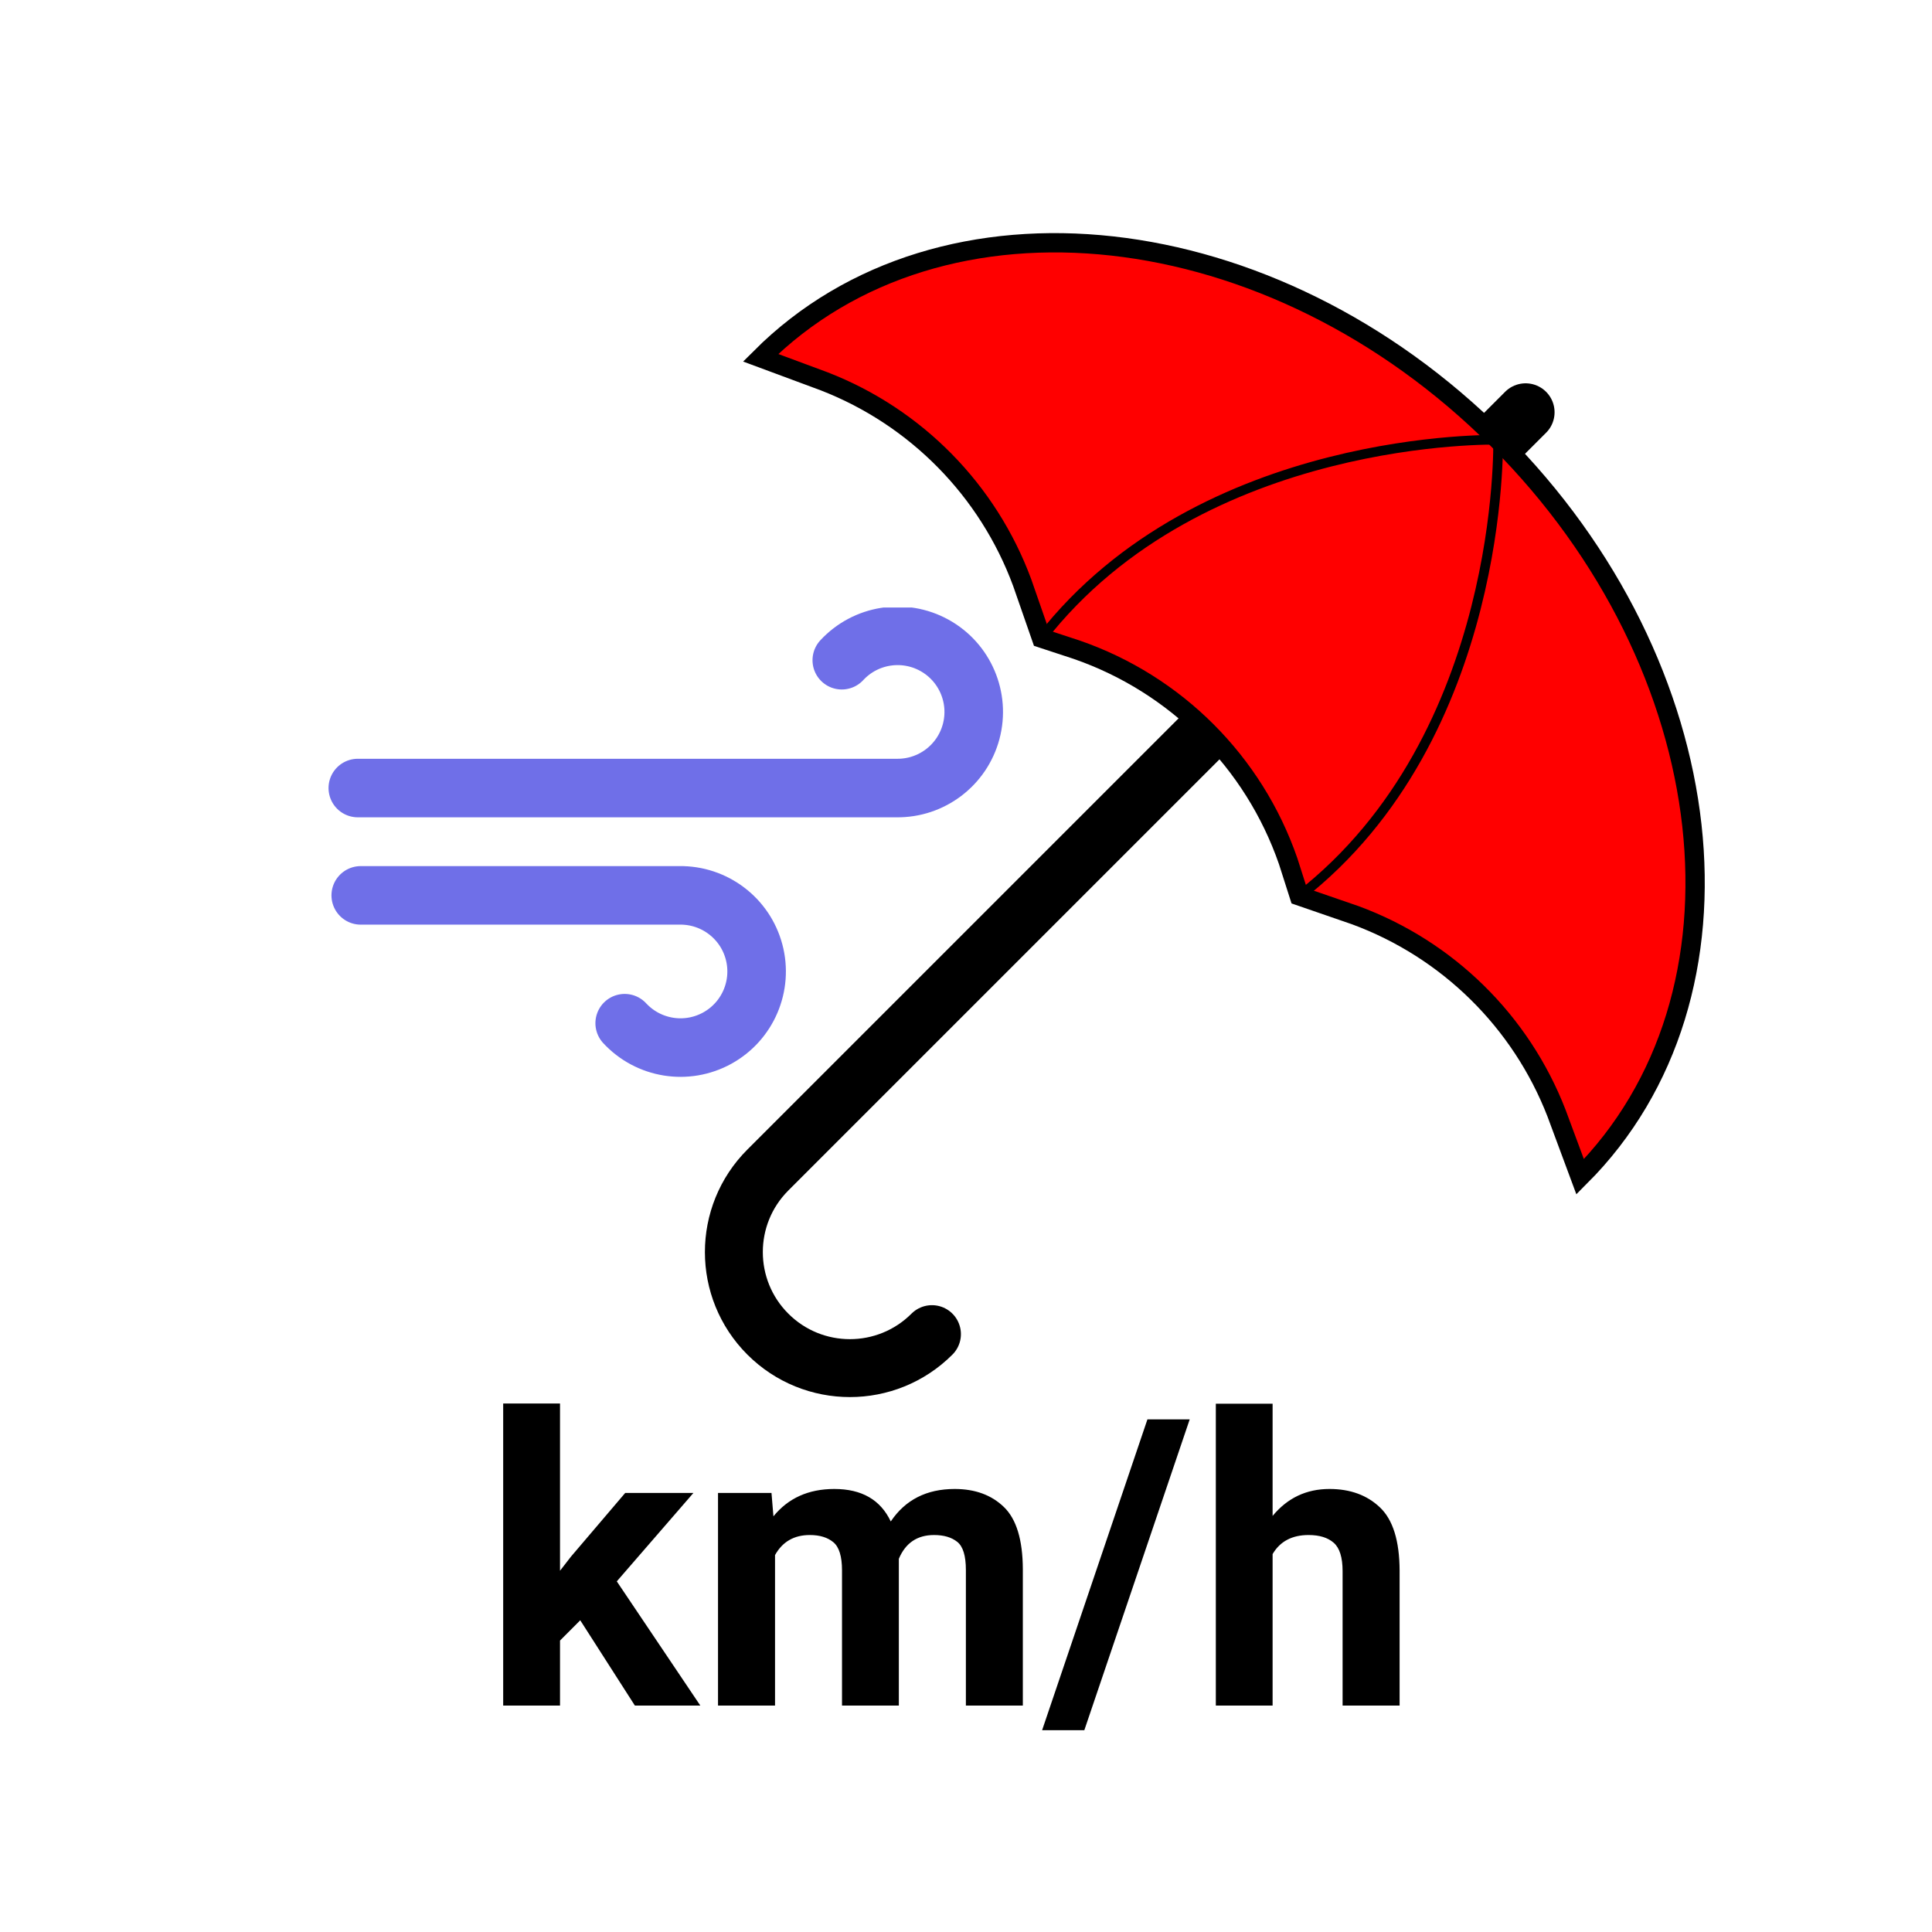
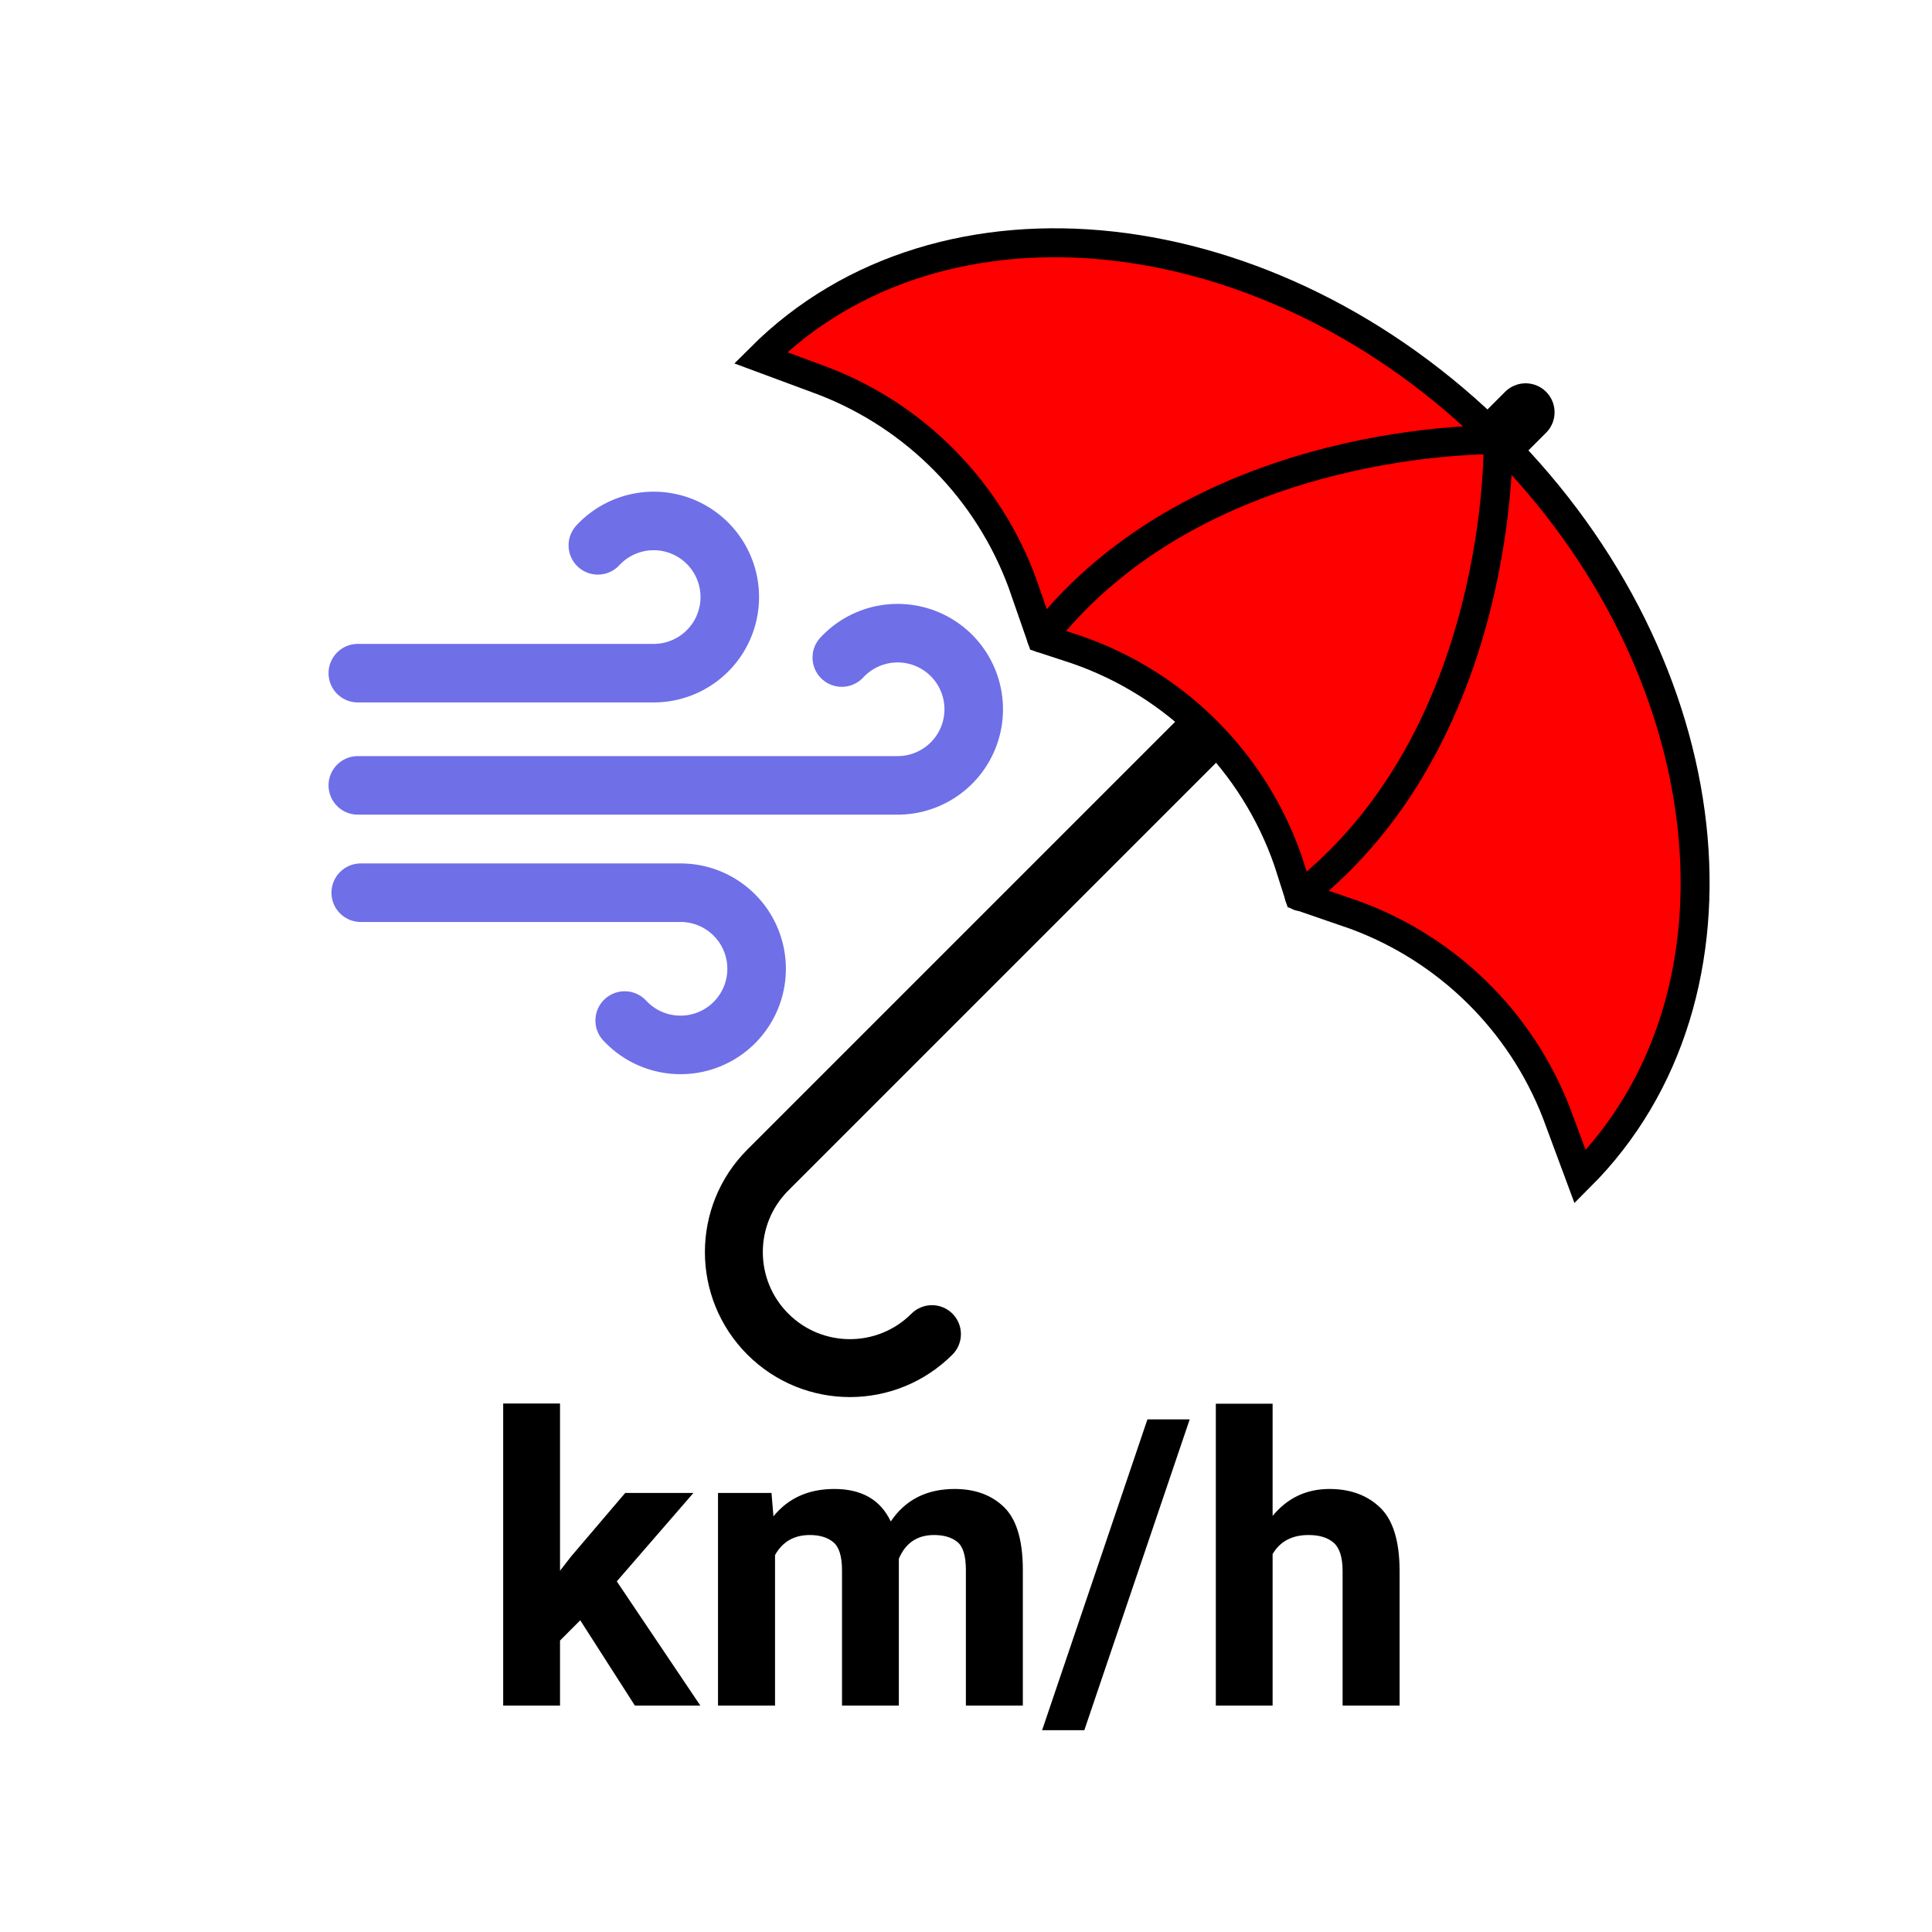
<svg xmlns="http://www.w3.org/2000/svg" xmlns:xlink="http://www.w3.org/1999/xlink" viewBox="0 0 512 512">
  <symbol id="umberella" viewBox="23 87 430 370">
    <path fill="none" stroke="black" stroke-linecap="round" stroke-linejoin="round" stroke-width="12" d="M220 360a24 24 0 11-34-34l1.8-1.8L343 169" />
-     <path fill="red" stroke="black" stroke-miterlimit="10" stroke-width="4" d="M354.3 327.4c37.5-37.5 29.9-105.8-17-152.7        s-115.3-54.5-152.8-17l13.2 4.9        a71.2 71.2 0 0141 41.7l4 11.5        7.3 2.4a70.9 70.9 0 0143.8 43.8        l2.3 7.2 11.6 4a71.1 71.1 0 0141.7 41Z" />
-     <path fill="none" stroke="black" stroke-linecap="round" stroke-linejoin="round" stroke-width="2" d="M296.1 269.3        c42.7-33.2 41.2-94.6 41.2-94.6        s-61.4-1.5-94.6 41.1" />
+     <path fill="red" stroke="black" stroke-miterlimit="10" stroke-width="6" d="M354.3 327.4c37.5-37.5 29.9-105.8-17-152.7        s-115.3-54.5-152.8-17l13.2 4.9        a71.2 71.2 0 0141 41.7l4 11.5        7.3 2.4a70.9 70.9 0 0143.8 43.8        l2.3 7.2 11.6 4a71.1 71.1 0 0141.7 41Z" />
+     <path fill="none" stroke="black" stroke-linecap="round" stroke-linejoin="round" stroke-width="6" d="M296.1 269.3        c42.7-33.2 41.2-94.6 41.2-94.6        s-61.4-1.5-94.6 41.1" />
  </symbol>
  <symbol id="arc-pair" viewBox="50 0 258 396">
-     <path fill="none" stroke="#6f6fe8" stroke-linecap="round" stroke-miterlimit="10" stroke-width="12" d="M105.2 10.8A15.6 15.6 0 11116.4 37H6" />
-     <path fill="none" stroke="#6f6fe8" stroke-linecap="round" stroke-miterlimit="10" stroke-width="12" d="M60.7 85.2A15.6 15.6 0 1071.9 59H6.6" />
+     <path fill="none" stroke="#6f6fe8" stroke-linecap="round" stroke-miterlimit="10" stroke-width="12" d="M105.2 10.8 A15.6 15.6 0 11116.4 37 H56" transform="translate(-50 77)" />
+     <path fill="none" stroke="#6f6fe8" stroke-linecap="round" stroke-miterlimit="10" stroke-width="12" d="M105.2 10.8A15.6 15.6 0 11116.4 37H6" transform="translate(0 100)" />
+     <path fill="none" stroke="#6f6fe8" stroke-linecap="round" stroke-miterlimit="10" stroke-width="12" d="M60.7 85.2A15.6 15.6 0 1071.9 59H6.6" transform="translate(0 100)" />
  </symbol>
-   <use xlink:href="#arc-pair" transform="translate(62.5 161)" />
+   <use xlink:href="#arc-pair" transform="translate(62.5 31)" />
  <use xlink:href="#umberella" width="550" transform="translate(-5 -15)" />
  <text x="252" y="452" fill="black" font-size="106.667px" font-weight="bold" font-family="Roboto" text-anchor="middle">
    km/h
  </text>
</svg>
